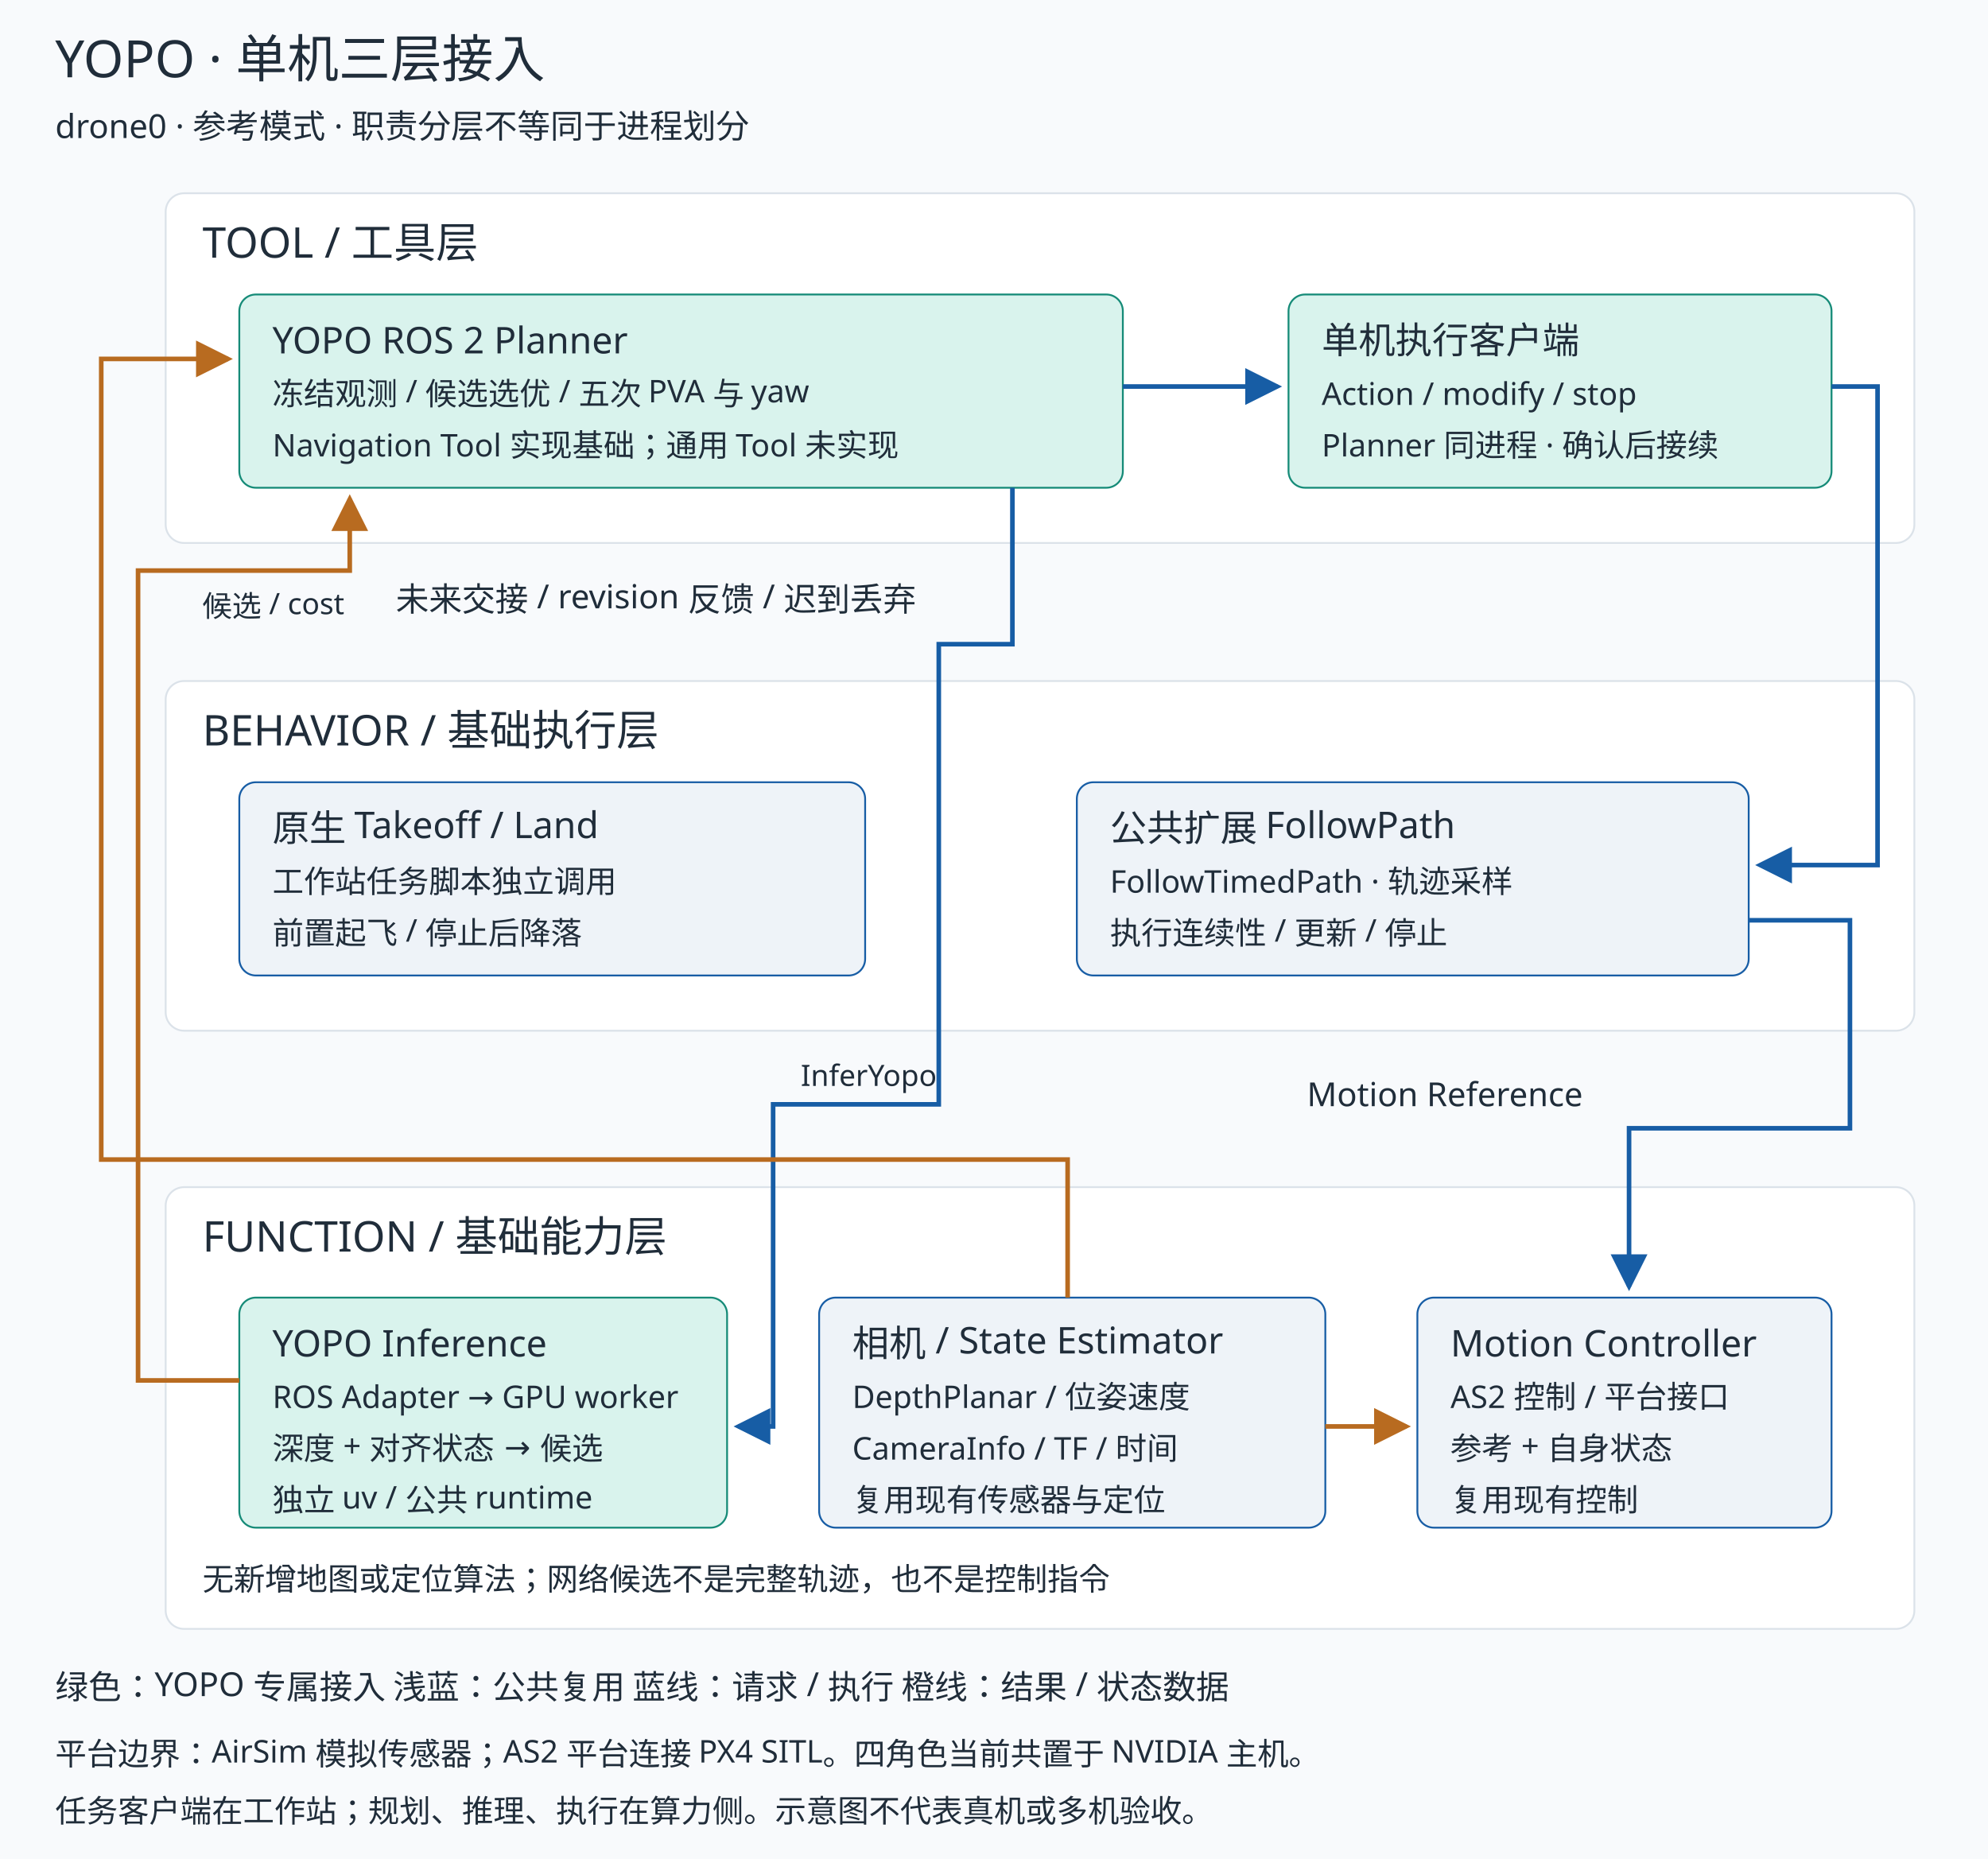
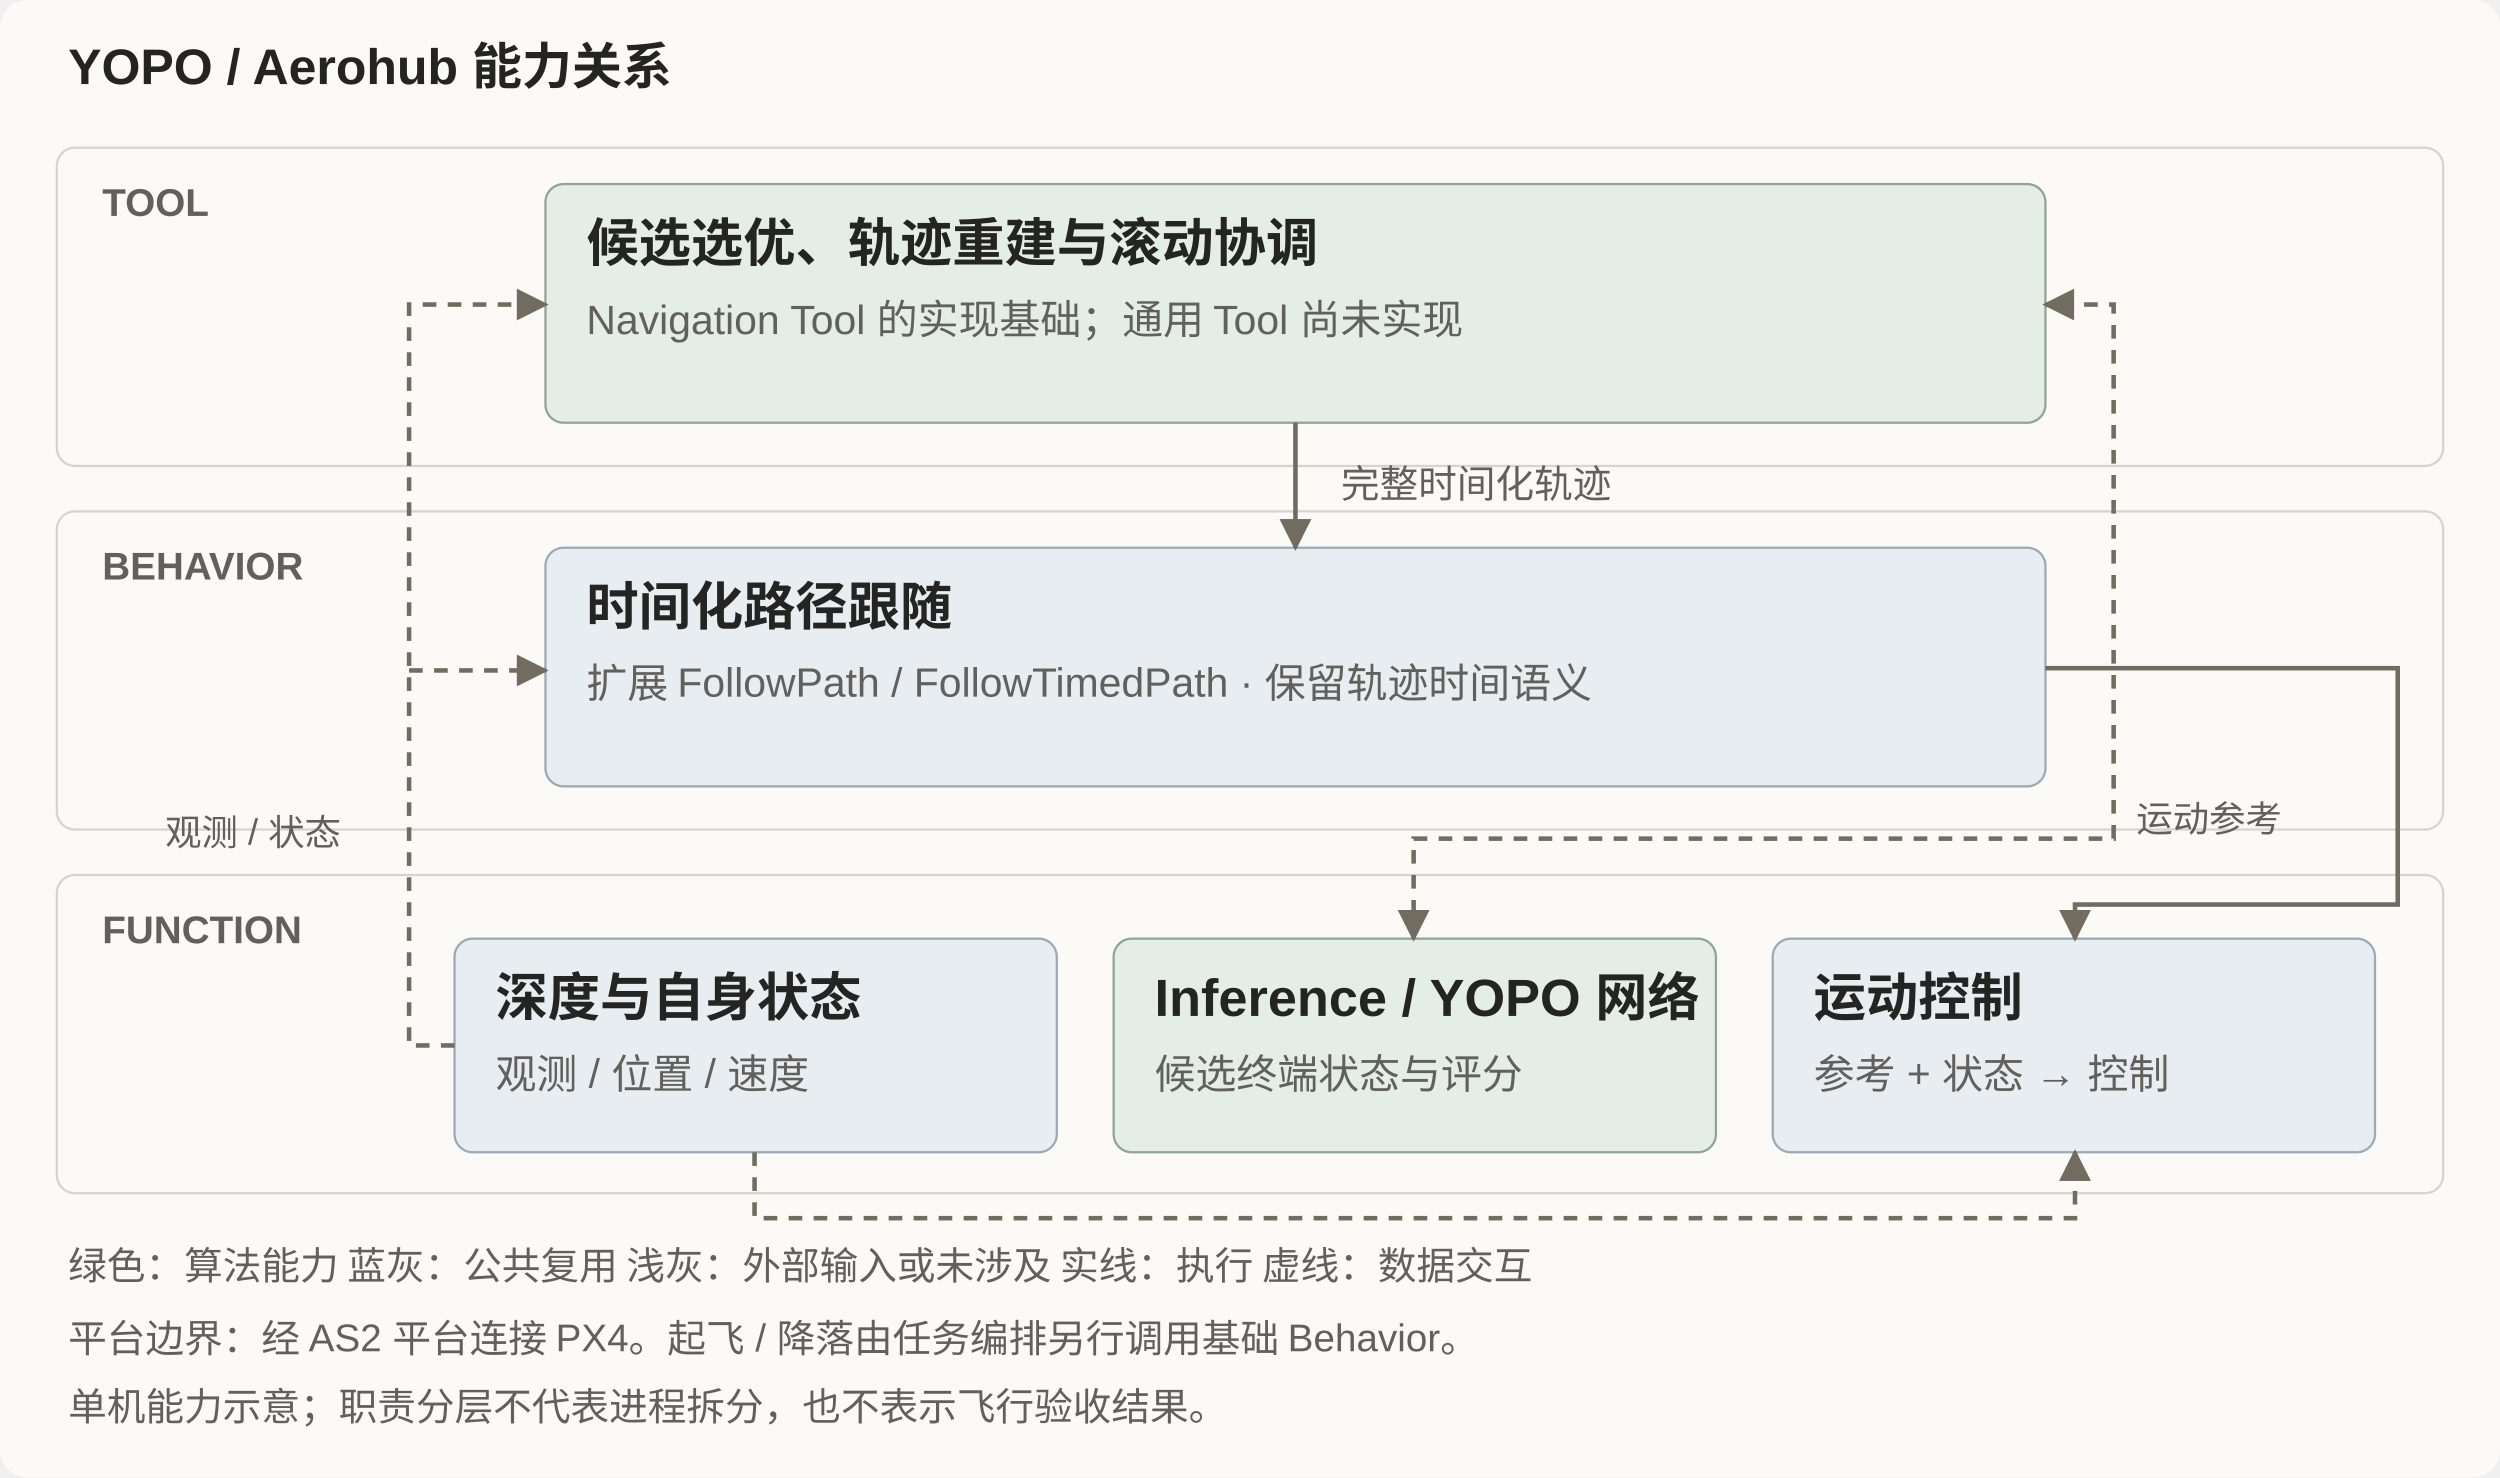
- <svg xmlns="http://www.w3.org/2000/svg" width="1080" height="1010" viewBox="0 0 1080 1010" role="img" aria-labelledby="title desc">
+ <svg xmlns="http://www.w3.org/2000/svg" width="1100" height="650" viewBox="0 0 1100 650" role="img" aria-labelledby="title desc">
  <defs>
-     <marker id="b" markerWidth="8" markerHeight="8" refX="7" refY="4" orient="auto">
-       <path d="M0 0 L8 4 L0 8" fill="#175da5" />
-     </marker>
-     <marker id="o" markerWidth="8" markerHeight="8" refX="7" refY="4" orient="auto">
-       <path d="M0 0 L8 4 L0 8" fill="#b86b20" />
+     <marker id="arrow" viewBox="0 0 10 10" refX="9" refY="5" markerWidth="7" markerHeight="7" orient="auto-start-reverse">
+       <path d="M0 0 L10 5 L0 10z" fill="#716b60" />
    </marker>
  </defs>
-   <rect width="1080" height="1010" fill="#f8fafc" />
-   <g font-family="sans-serif" fill="#202d3a">
-     <text x="30" y="42" font-size="28">YOPO · 单机三层接入</text>
-     <text x="30" y="75" font-size="18">drone0 · 参考模式 · 职责分层不等同于进程划分</text>
-     <rect x="90" y="105" width="950" height="190" rx="10" fill="white" stroke="#dbe2e9" />
-     <text x="110" y="140" font-size="23">TOOL / 工具层</text>
-     <rect x="90" y="370" width="950" height="190" rx="10" fill="white" stroke="#dbe2e9" />
-     <text x="110" y="405" font-size="23">BEHAVIOR / 基础执行层</text>
-     <rect x="90" y="645" width="950" height="240" rx="10" fill="white" stroke="#dbe2e9" />
-     <text x="110" y="680" font-size="23">FUNCTION / 基础能力层</text>
-     <rect x="130" y="160" width="480" height="105" rx="9" fill="#d9f3ed" stroke="#168b78" />
-     <text x="148" y="192" font-size="20">YOPO ROS 2 Planner</text>
-     <text x="148" y="220" font-size="17">冻结观测 / 候选选优 / 五次 PVA 与 yaw</text>
-     <text x="148" y="248" font-size="17">Navigation Tool 实现基础；通用 Tool 未实现</text>
-     <rect x="700" y="160" width="295" height="105" rx="9" fill="#d9f3ed" stroke="#168b78" />
-     <text x="718" y="192" font-size="20">单机执行客户端</text>
-     <text x="718" y="220" font-size="17">Action / modify / stop</text>
-     <text x="718" y="248" font-size="17">Planner 同进程 · 确认后接续</text>
-     <path d="M610 210 H694" fill="none" stroke="#175da5" stroke-width="2.5" marker-end="url(#b)" />
-     <path d="M995 210 H1020 V470 H956" fill="none" stroke="#175da5" stroke-width="2.5" marker-end="url(#b)" />
-     <text x="215" y="332" font-size="18">未来交接 / revision 反馈 / 迟到丢弃</text>
-     <rect x="130" y="425" width="340" height="105" rx="9" fill="#eef3f8" stroke="#175da5" />
-     <text x="148" y="457" font-size="20">原生 Takeoff / Land</text>
-     <text x="148" y="485" font-size="17">工作站任务脚本独立调用</text>
-     <text x="148" y="513" font-size="17">前置起飞 / 停止后降落</text>
-     <rect x="585" y="425" width="365" height="105" rx="9" fill="#eef3f8" stroke="#175da5" />
-     <text x="603" y="457" font-size="20">公共扩展 FollowPath</text>
-     <text x="603" y="485" font-size="17">FollowTimedPath · 轨迹采样</text>
-     <text x="603" y="513" font-size="17">执行连续性 / 更新 / 停止</text>
-     <path d="M950 500 H1005 V613 H885 V699" fill="none" stroke="#175da5" stroke-width="2.5" marker-end="url(#b)" />
-     <text x="710" y="601" font-size="18">Motion Reference</text>
-     <rect x="130" y="705" width="265" height="125" rx="9" fill="#d9f3ed" stroke="#168b78" />
-     <text x="148" y="737" font-size="20">YOPO Inference</text>
-     <text x="148" y="765" font-size="17">ROS Adapter → GPU worker</text>
-     <text x="148" y="793" font-size="17">深度 + 对齐状态 → 候选</text>
-     <text x="148" y="821" font-size="17">独立 uv / 公共 runtime</text>
-     <rect x="445" y="705" width="275" height="125" rx="9" fill="#eef3f8" stroke="#175da5" />
-     <text x="463" y="737" font-size="20">相机 / State Estimator</text>
-     <text x="463" y="765" font-size="17">DepthPlanar / 位姿速度</text>
-     <text x="463" y="793" font-size="17">CameraInfo / TF / 时间</text>
-     <text x="463" y="821" font-size="17">复用现有传感器与定位</text>
-     <rect x="770" y="705" width="225" height="125" rx="9" fill="#eef3f8" stroke="#175da5" />
-     <text x="788" y="737" font-size="20">Motion Controller</text>
-     <text x="788" y="765" font-size="17">AS2 控制 / 平台接口</text>
-     <text x="788" y="793" font-size="17">参考 + 自身状态</text>
-     <text x="788" y="821" font-size="17">复用现有控制</text>
-     <path d="M130 750 H75 V310 H190 V271" fill="none" stroke="#b86b20" stroke-width="2.5" marker-end="url(#o)" />
-     <text x="110" y="335" font-size="16">候选 / cost</text>
-     <path d="M550 265 V350 H510 V600 H420 V775 H401" fill="none" stroke="#175da5" stroke-width="2.5" marker-end="url(#b)" />
-     <text x="435" y="590" font-size="16">InferYopo</text>
-     <path d="M580 705 V630 H55 V195 H124" fill="none" stroke="#b86b20" stroke-width="2.5" marker-end="url(#o)" />
-     <path d="M720 775 H764" fill="none" stroke="#b86b20" stroke-width="2.5" marker-end="url(#o)" />
-     <text x="110" y="864" font-size="17">无新增地图或定位算法；网络候选不是完整轨迹，也不是控制指令</text>
-     <text x="30" y="923" font-size="18">绿色：YOPO 专属接入    浅蓝：公共复用    蓝线：请求 / 执行    橙线：结果 / 状态数据</text>
-     <text x="30" y="959" font-size="17">平台边界：AirSim 模拟传感器；AS2 平台连接 PX4 SITL。四角色当前共置于 NVIDIA 主机。</text>
-     <text x="30" y="990" font-size="17">任务客户端在工作站；规划、推理、执行在算力侧。示意图不代表真机或多机验收。</text>
+   <rect width="1100" height="650" rx="12" fill="#fcfaf7" />
+   <g font-family="Arial, Noto Sans CJK SC, sans-serif" fill="#242522">
+     <text x="30" y="37" font-size="22" fill="#242522" text-anchor="start" font-weight="600">YOPO / Aerohub 能力关系</text>
+     <rect x="25" y="65" width="1050" height="140" rx="8" fill="none" stroke="#d8d3cc" />
+     <text x="45" y="95" font-size="17" fill="#62605c" text-anchor="start" font-weight="600">TOOL</text>
+     <rect x="25" y="225" width="1050" height="140" rx="8" fill="none" stroke="#d8d3cc" />
+     <text x="45" y="255" font-size="17" fill="#62605c" text-anchor="start" font-weight="600">BEHAVIOR</text>
+     <rect x="25" y="385" width="1050" height="140" rx="8" fill="none" stroke="#d8d3cc" />
+     <text x="45" y="415" font-size="17" fill="#62605c" text-anchor="start" font-weight="600">FUNCTION</text>
+     <rect x="240" y="81" width="660" height="105" rx="8" fill="#e4eee6" stroke="#8fa693" />
+     <text x="258" y="115" font-size="23" fill="#242522" text-anchor="start" font-weight="600">候选选优、轨迹重建与滚动协调</text>
+     <text x="258" y="147" font-size="18" fill="#62605c" text-anchor="start">Navigation Tool 的实现基础；通用 Tool 尚未实现</text>
+     <rect x="240" y="241" width="660" height="105" rx="8" fill="#e8edf1" stroke="#9aaab7" />
+     <text x="258" y="275" font-size="23" fill="#242522" text-anchor="start" font-weight="600">时间化路径跟随</text>
+     <text x="258" y="307" font-size="18" fill="#62605c" text-anchor="start">扩展 FollowPath / FollowTimedPath · 保留轨迹时间语义</text>
+     <rect x="200" y="413" width="265" height="94" rx="8" fill="#e8edf1" stroke="#9aaab7" />
+     <text x="218" y="447" font-size="23" fill="#242522" text-anchor="start" font-weight="600">深度与自身状态</text>
+     <text x="218" y="479" font-size="18" fill="#62605c" text-anchor="start">观测 / 位置 / 速度</text>
+     <rect x="490" y="413" width="265" height="94" rx="8" fill="#e4eee6" stroke="#8fa693" />
+     <text x="508" y="447" font-size="23" fill="#242522" text-anchor="start" font-weight="600">Inference / YOPO 网络</text>
+     <text x="508" y="479" font-size="18" fill="#62605c" text-anchor="start">候选终端状态与评分</text>
+     <rect x="780" y="413" width="265" height="94" rx="8" fill="#e8edf1" stroke="#9aaab7" />
+     <text x="798" y="447" font-size="23" fill="#242522" text-anchor="start" font-weight="600">运动控制</text>
+     <text x="798" y="479" font-size="18" fill="#62605c" text-anchor="start">参考 + 状态 → 控制</text>
+     <path d="M570 186 V241" fill="none" stroke="#716b60" stroke-width="2" marker-end="url(#arrow)" />
+     <text x="590" y="219" font-size="17" fill="#62605c" text-anchor="start">完整时间化轨迹</text>
+     <path d="M900 294 H1055 V398 H913 V413" fill="none" stroke="#716b60" stroke-width="2" marker-end="url(#arrow)" />
+     <text x="940" y="366" font-size="16" fill="#62605c" text-anchor="start">运动参考</text>
+     <path d="M200 460 H180 V134 H240" fill="none" stroke="#716b60" stroke-width="2" stroke-dasharray="6 5" marker-end="url(#arrow)" />
+     <path d="M180 295 H240" fill="none" stroke="#716b60" stroke-width="2" stroke-dasharray="6 5" marker-end="url(#arrow)" />
+     <text x="150" y="372" font-size="16" fill="#62605c" text-anchor="end">观测 / 状态</text>
+     <path d="M622 413 V369 H930 V134 H900" marker-start="url(#arrow)" fill="none" stroke="#716b60" stroke-width="2" stroke-dasharray="6 5" marker-end="url(#arrow)" />
+     <path d="M332 507 V536 H913 V507" fill="none" stroke="#716b60" stroke-width="2" stroke-dasharray="6 5" marker-end="url(#arrow)" />
+     <text x="30" y="563" font-size="17" fill="#62605c" text-anchor="start">绿色：算法能力    蓝灰：公共复用    浅灰：外部输入或未涉及    实线：执行    虚线：数据交互</text>
+     <text x="30" y="595" font-size="17" fill="#62605c" text-anchor="start">平台边界：经 AS2 平台连接 PX4。起飞 / 降落由任务编排另行调用基础 Behavior。</text>
+     <text x="30" y="625" font-size="17" fill="#62605c" text-anchor="start">单机能力示意；职责分层不代表进程拆分，也不表示飞行验收结果。</text>
  </g>
</svg>
